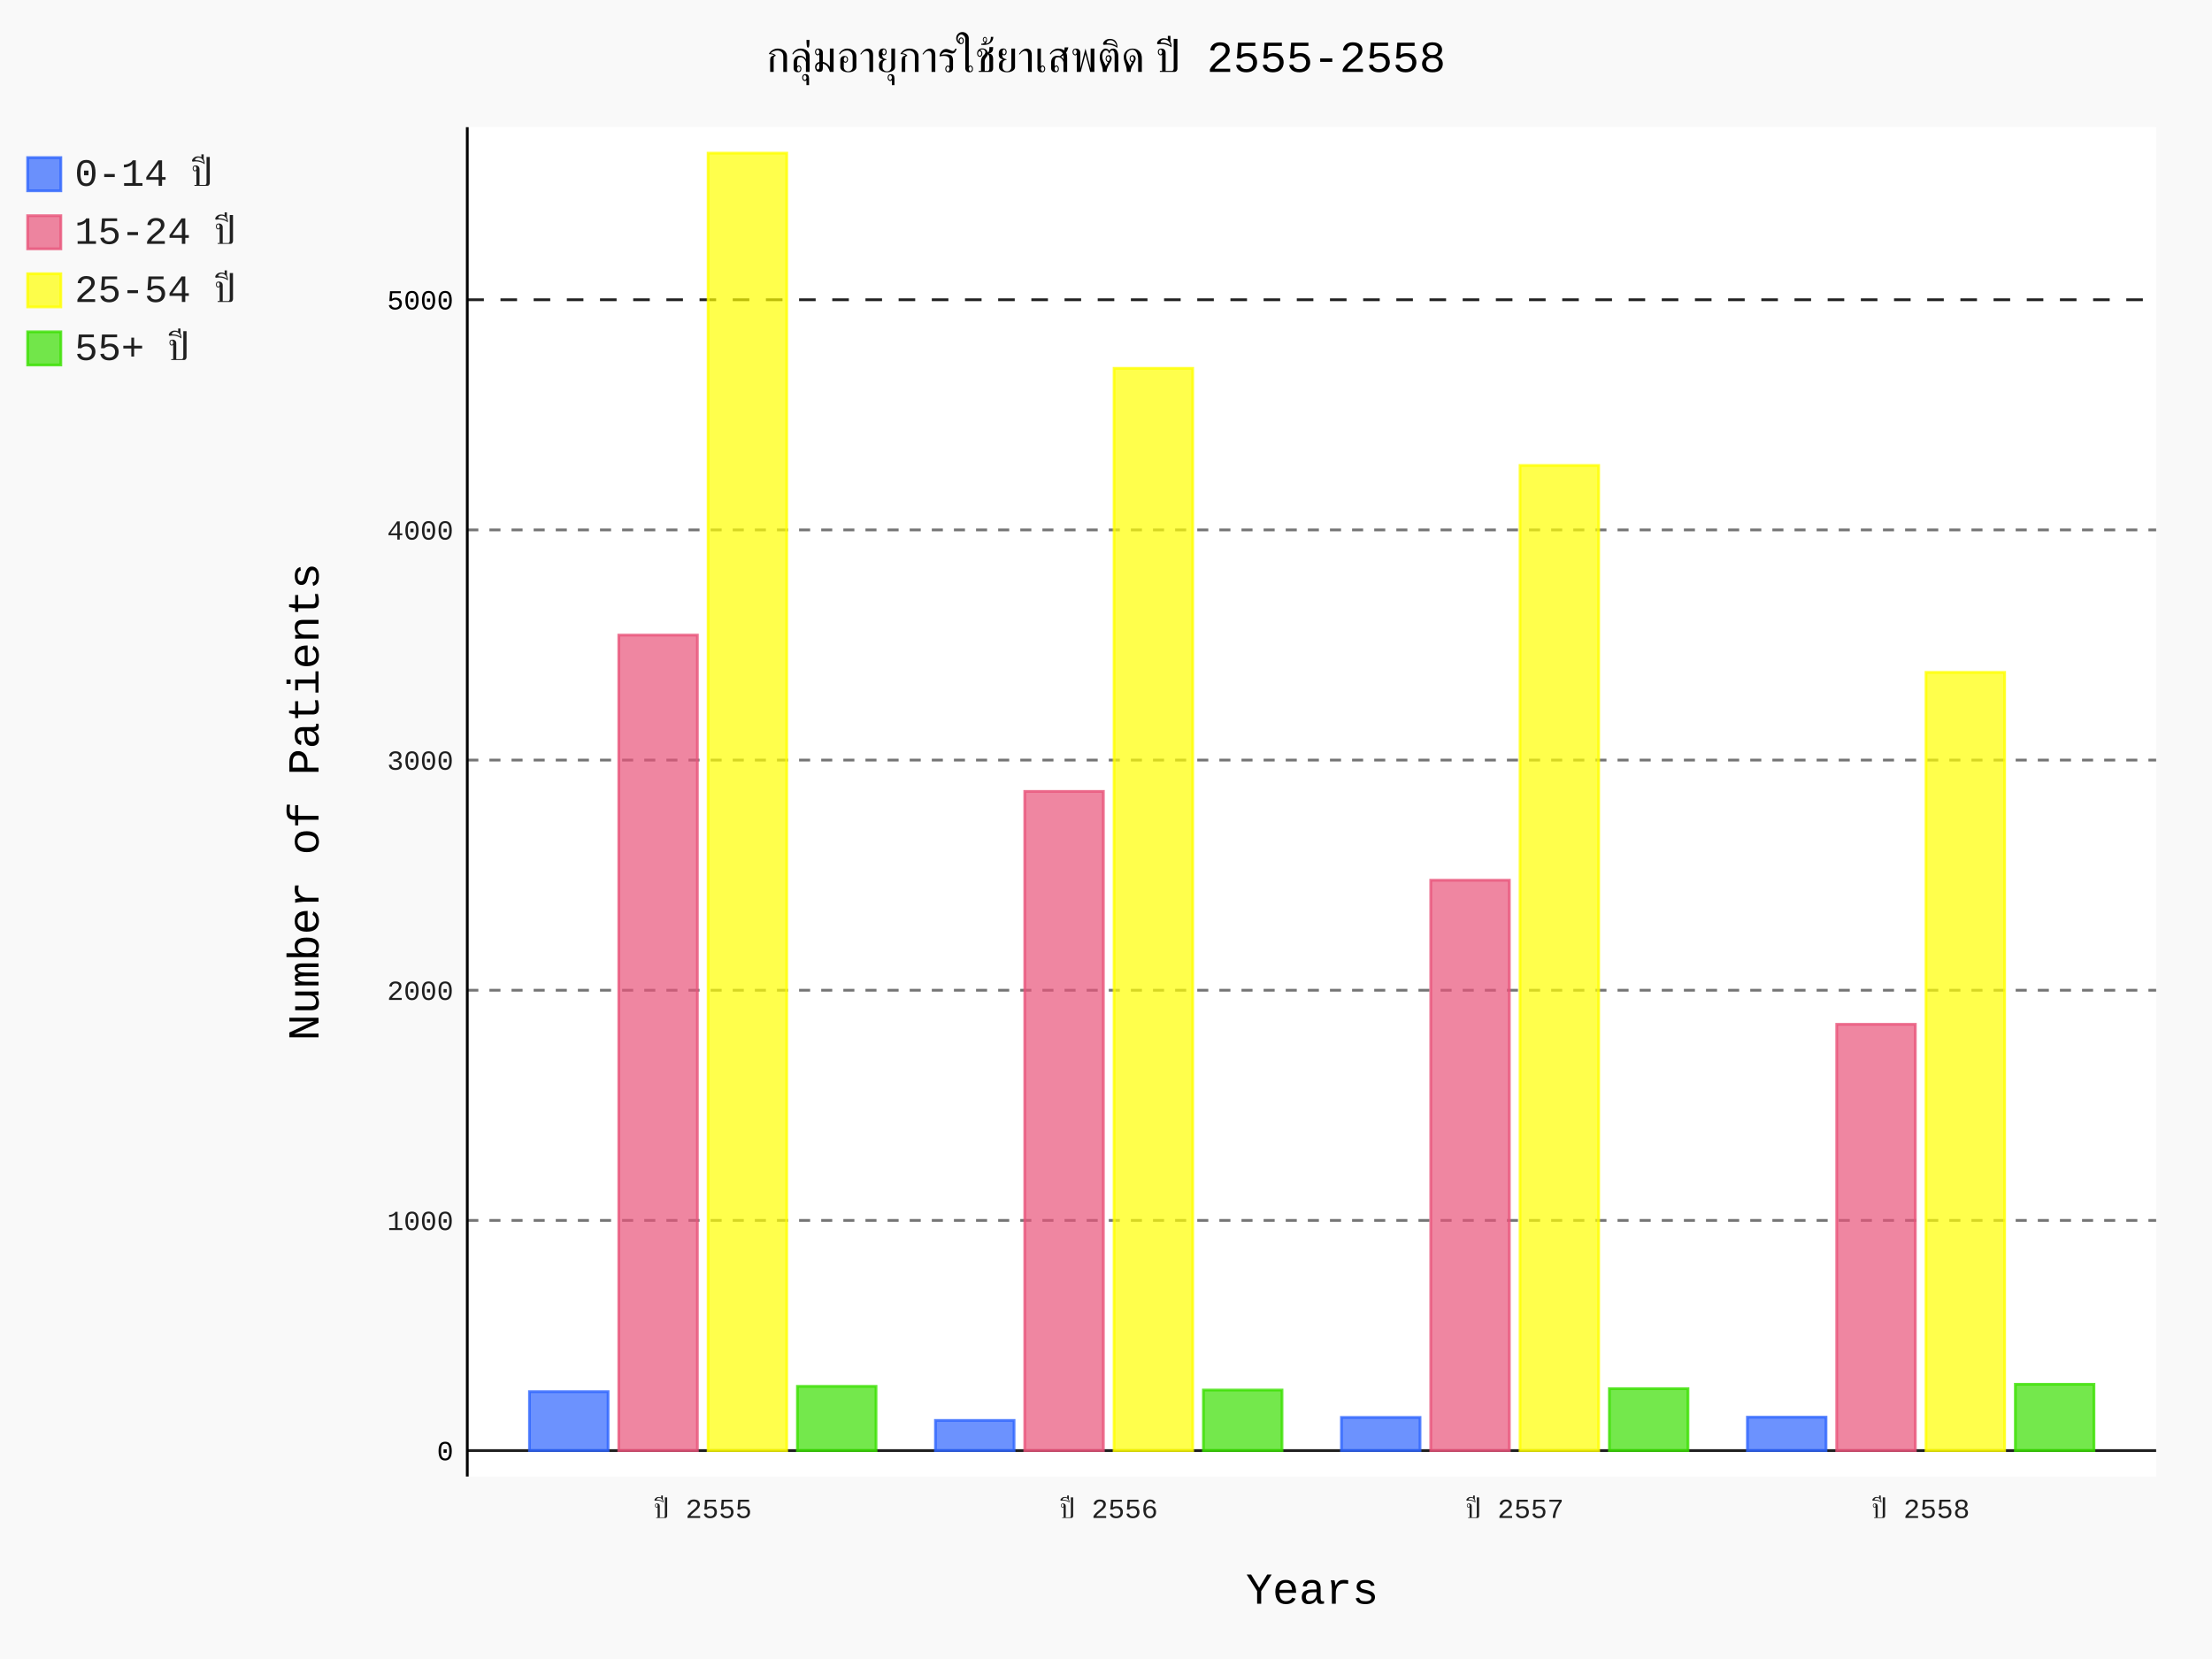
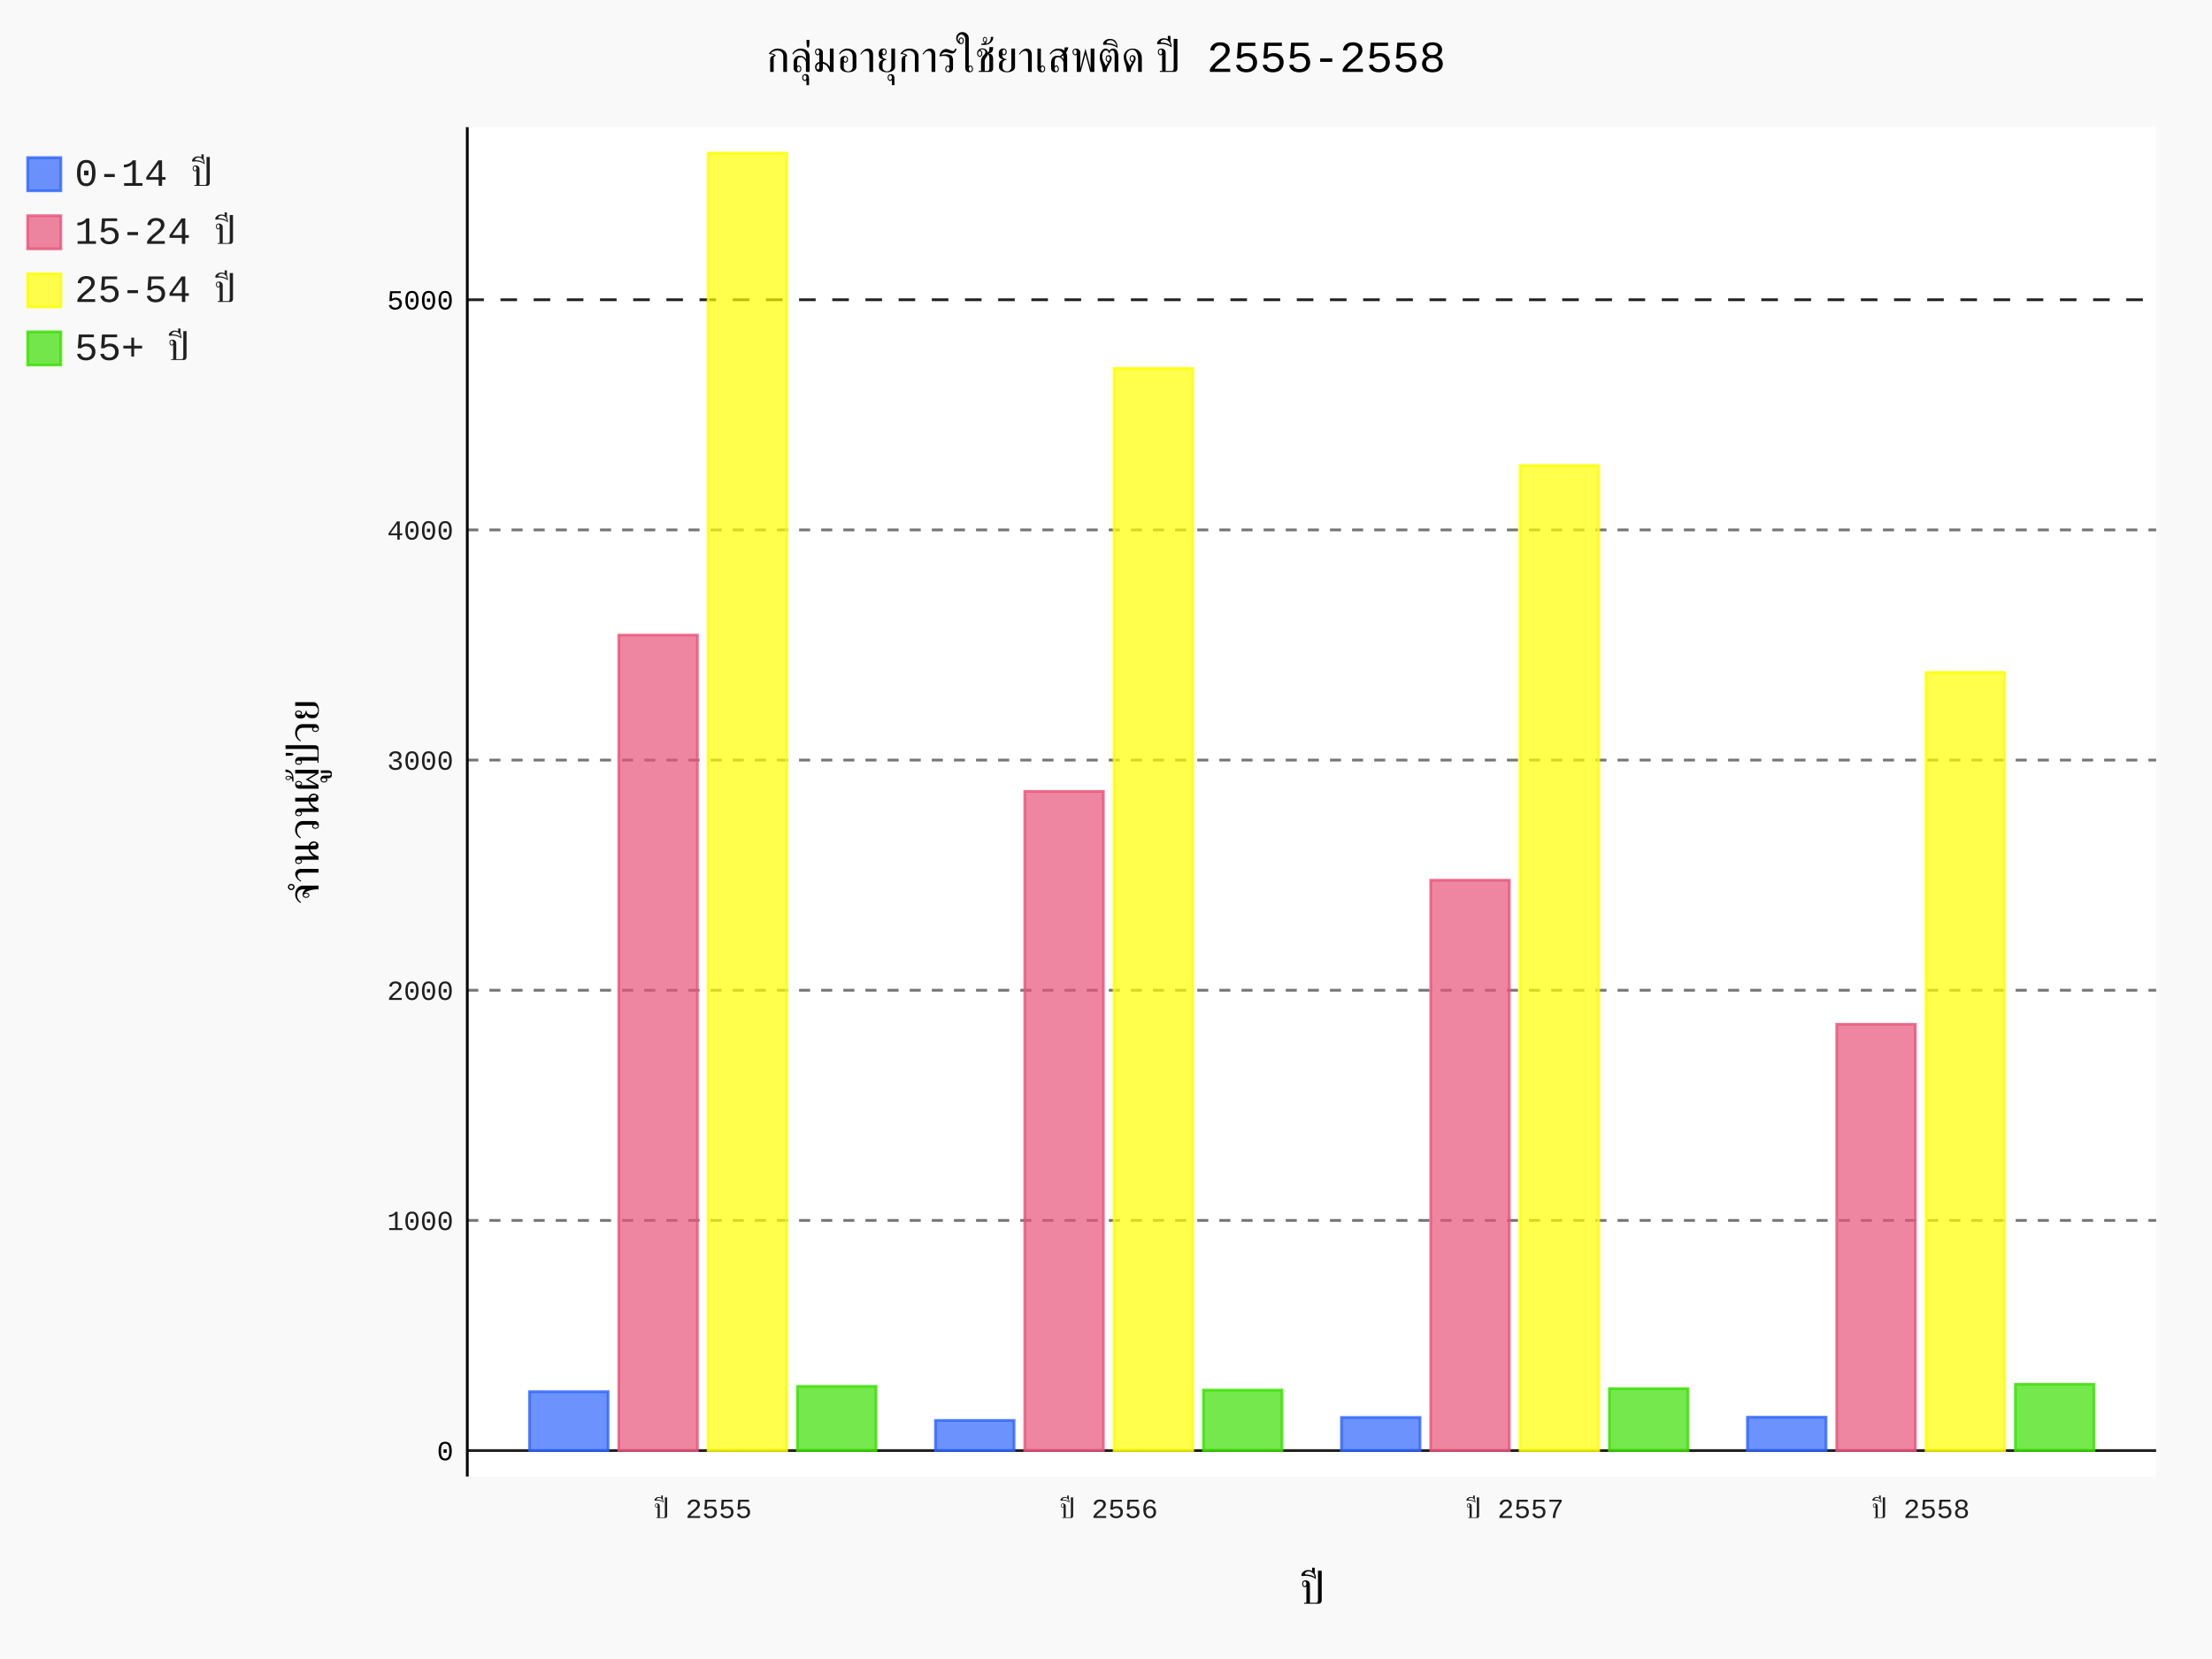
- <svg xmlns="http://www.w3.org/2000/svg" class="pygal-chart" id="chart-9ca3fd1c-d956-4cef-8039-ec391410674e" viewBox="0 0 800 600">
+ <svg xmlns="http://www.w3.org/2000/svg" class="pygal-chart" id="chart-4174e0b9-4bfe-4ff9-a3e8-3a4715352784" viewBox="0 0 800 600">
  <defs>
-     <style type="text/css">#chart-9ca3fd1c-d956-4cef-8039-ec391410674e{-webkit-user-select:none;-webkit-font-smoothing:antialiased;font-family:Consolas,"Liberation Mono",Menlo,Courier,monospace}#chart-9ca3fd1c-d956-4cef-8039-ec391410674e .title{font-family:Consolas,"Liberation Mono",Menlo,Courier,monospace;font-size:16px}#chart-9ca3fd1c-d956-4cef-8039-ec391410674e .legends .legend text{font-family:Consolas,"Liberation Mono",Menlo,Courier,monospace;font-size:14px}#chart-9ca3fd1c-d956-4cef-8039-ec391410674e .axis text{font-family:Consolas,"Liberation Mono",Menlo,Courier,monospace;font-size:10px}#chart-9ca3fd1c-d956-4cef-8039-ec391410674e .axis text.major{font-family:Consolas,"Liberation Mono",Menlo,Courier,monospace;font-size:10px}#chart-9ca3fd1c-d956-4cef-8039-ec391410674e .text-overlay text.value{font-family:Consolas,"Liberation Mono",Menlo,Courier,monospace;font-size:16px}#chart-9ca3fd1c-d956-4cef-8039-ec391410674e .text-overlay text.label{font-family:Consolas,"Liberation Mono",Menlo,Courier,monospace;font-size:10px}#chart-9ca3fd1c-d956-4cef-8039-ec391410674e .tooltip{font-family:Consolas,"Liberation Mono",Menlo,Courier,monospace;font-size:14px}#chart-9ca3fd1c-d956-4cef-8039-ec391410674e text.no_data{font-family:Consolas,"Liberation Mono",Menlo,Courier,monospace;font-size:64px}
- #chart-9ca3fd1c-d956-4cef-8039-ec391410674e{background-color:rgba(249,249,249,1)}#chart-9ca3fd1c-d956-4cef-8039-ec391410674e path,#chart-9ca3fd1c-d956-4cef-8039-ec391410674e line,#chart-9ca3fd1c-d956-4cef-8039-ec391410674e rect,#chart-9ca3fd1c-d956-4cef-8039-ec391410674e circle{-webkit-transition:150ms;-moz-transition:150ms;transition:150ms}#chart-9ca3fd1c-d956-4cef-8039-ec391410674e .graph &gt; .background{fill:rgba(249,249,249,1)}#chart-9ca3fd1c-d956-4cef-8039-ec391410674e .plot &gt; .background{fill:rgba(255,255,255,1)}#chart-9ca3fd1c-d956-4cef-8039-ec391410674e .graph{fill:rgba(0,0,0,.87)}#chart-9ca3fd1c-d956-4cef-8039-ec391410674e text.no_data{fill:rgba(0,0,0,1)}#chart-9ca3fd1c-d956-4cef-8039-ec391410674e .title{fill:rgba(0,0,0,1)}#chart-9ca3fd1c-d956-4cef-8039-ec391410674e .legends .legend text{fill:rgba(0,0,0,.87)}#chart-9ca3fd1c-d956-4cef-8039-ec391410674e .legends .legend:hover text{fill:rgba(0,0,0,1)}#chart-9ca3fd1c-d956-4cef-8039-ec391410674e .axis .line{stroke:rgba(0,0,0,1)}#chart-9ca3fd1c-d956-4cef-8039-ec391410674e .axis .guide.line{stroke:rgba(0,0,0,.54)}#chart-9ca3fd1c-d956-4cef-8039-ec391410674e .axis .major.line{stroke:rgba(0,0,0,.87)}#chart-9ca3fd1c-d956-4cef-8039-ec391410674e .axis text.major{fill:rgba(0,0,0,1)}#chart-9ca3fd1c-d956-4cef-8039-ec391410674e .axis.y .guides:hover .guide.line,#chart-9ca3fd1c-d956-4cef-8039-ec391410674e .line-graph .axis.x .guides:hover .guide.line,#chart-9ca3fd1c-d956-4cef-8039-ec391410674e .stackedline-graph .axis.x .guides:hover .guide.line,#chart-9ca3fd1c-d956-4cef-8039-ec391410674e .xy-graph .axis.x .guides:hover .guide.line{stroke:rgba(0,0,0,1)}#chart-9ca3fd1c-d956-4cef-8039-ec391410674e .axis .guides:hover text{fill:rgba(0,0,0,1)}#chart-9ca3fd1c-d956-4cef-8039-ec391410674e .reactive{fill-opacity:.7;stroke-opacity:.8}#chart-9ca3fd1c-d956-4cef-8039-ec391410674e .ci{stroke:rgba(0,0,0,.87)}#chart-9ca3fd1c-d956-4cef-8039-ec391410674e .reactive.active,#chart-9ca3fd1c-d956-4cef-8039-ec391410674e .active .reactive{fill-opacity:.8;stroke-opacity:.9;stroke-width:4}#chart-9ca3fd1c-d956-4cef-8039-ec391410674e .ci .reactive.active{stroke-width:1.5}#chart-9ca3fd1c-d956-4cef-8039-ec391410674e .series text{fill:rgba(0,0,0,1)}#chart-9ca3fd1c-d956-4cef-8039-ec391410674e .tooltip rect{fill:rgba(255,255,255,1);stroke:rgba(0,0,0,1);-webkit-transition:opacity 150ms;-moz-transition:opacity 150ms;transition:opacity 150ms}#chart-9ca3fd1c-d956-4cef-8039-ec391410674e .tooltip .label{fill:rgba(0,0,0,.87)}#chart-9ca3fd1c-d956-4cef-8039-ec391410674e .tooltip .label{fill:rgba(0,0,0,.87)}#chart-9ca3fd1c-d956-4cef-8039-ec391410674e .tooltip .legend{font-size:.8em;fill:rgba(0,0,0,.54)}#chart-9ca3fd1c-d956-4cef-8039-ec391410674e .tooltip .x_label{font-size:.6em;fill:rgba(0,0,0,1)}#chart-9ca3fd1c-d956-4cef-8039-ec391410674e .tooltip .xlink{font-size:.5em;text-decoration:underline}#chart-9ca3fd1c-d956-4cef-8039-ec391410674e .tooltip .value{font-size:1.5em}#chart-9ca3fd1c-d956-4cef-8039-ec391410674e .bound{font-size:.5em}#chart-9ca3fd1c-d956-4cef-8039-ec391410674e .max-value{font-size:.75em;fill:rgba(0,0,0,.54)}#chart-9ca3fd1c-d956-4cef-8039-ec391410674e .map-element{fill:rgba(255,255,255,1);stroke:rgba(0,0,0,.54) !important}#chart-9ca3fd1c-d956-4cef-8039-ec391410674e .map-element .reactive{fill-opacity:inherit;stroke-opacity:inherit}#chart-9ca3fd1c-d956-4cef-8039-ec391410674e .color-0,#chart-9ca3fd1c-d956-4cef-8039-ec391410674e .color-0 a:visited{stroke:#2E64FE;fill:#2E64FE}#chart-9ca3fd1c-d956-4cef-8039-ec391410674e .color-1,#chart-9ca3fd1c-d956-4cef-8039-ec391410674e .color-1 a:visited{stroke:#E8537A;fill:#E8537A}#chart-9ca3fd1c-d956-4cef-8039-ec391410674e .color-2,#chart-9ca3fd1c-d956-4cef-8039-ec391410674e .color-2 a:visited{stroke:#FFFF00;fill:#FFFF00}#chart-9ca3fd1c-d956-4cef-8039-ec391410674e .color-3,#chart-9ca3fd1c-d956-4cef-8039-ec391410674e .color-3 a:visited{stroke:#3ADF00;fill:#3ADF00}#chart-9ca3fd1c-d956-4cef-8039-ec391410674e .text-overlay .color-0 text{fill:black}#chart-9ca3fd1c-d956-4cef-8039-ec391410674e .text-overlay .color-1 text{fill:black}#chart-9ca3fd1c-d956-4cef-8039-ec391410674e .text-overlay .color-2 text{fill:black}#chart-9ca3fd1c-d956-4cef-8039-ec391410674e .text-overlay .color-3 text{fill:black}
- #chart-9ca3fd1c-d956-4cef-8039-ec391410674e text.no_data{text-anchor:middle}#chart-9ca3fd1c-d956-4cef-8039-ec391410674e .guide.line{fill:none}#chart-9ca3fd1c-d956-4cef-8039-ec391410674e .centered{text-anchor:middle}#chart-9ca3fd1c-d956-4cef-8039-ec391410674e .title{text-anchor:middle}#chart-9ca3fd1c-d956-4cef-8039-ec391410674e .legends .legend text{fill-opacity:1}#chart-9ca3fd1c-d956-4cef-8039-ec391410674e .axis.x text{text-anchor:middle}#chart-9ca3fd1c-d956-4cef-8039-ec391410674e .axis.x:not(.web) text[transform]{text-anchor:start}#chart-9ca3fd1c-d956-4cef-8039-ec391410674e .axis.x:not(.web) text[transform].backwards{text-anchor:end}#chart-9ca3fd1c-d956-4cef-8039-ec391410674e .axis.y text{text-anchor:end}#chart-9ca3fd1c-d956-4cef-8039-ec391410674e .axis.y text[transform].backwards{text-anchor:start}#chart-9ca3fd1c-d956-4cef-8039-ec391410674e .axis.y2 text{text-anchor:start}#chart-9ca3fd1c-d956-4cef-8039-ec391410674e .axis.y2 text[transform].backwards{text-anchor:end}#chart-9ca3fd1c-d956-4cef-8039-ec391410674e .axis .guide.line{stroke-dasharray:4,4}#chart-9ca3fd1c-d956-4cef-8039-ec391410674e .axis .major.guide.line{stroke-dasharray:6,6}#chart-9ca3fd1c-d956-4cef-8039-ec391410674e .horizontal .axis.y .guide.line,#chart-9ca3fd1c-d956-4cef-8039-ec391410674e .horizontal .axis.y2 .guide.line,#chart-9ca3fd1c-d956-4cef-8039-ec391410674e .vertical .axis.x .guide.line{opacity:0}#chart-9ca3fd1c-d956-4cef-8039-ec391410674e .horizontal .axis.always_show .guide.line,#chart-9ca3fd1c-d956-4cef-8039-ec391410674e .vertical .axis.always_show .guide.line{opacity:1 !important}#chart-9ca3fd1c-d956-4cef-8039-ec391410674e .axis.y .guides:hover .guide.line,#chart-9ca3fd1c-d956-4cef-8039-ec391410674e .axis.y2 .guides:hover .guide.line,#chart-9ca3fd1c-d956-4cef-8039-ec391410674e .axis.x .guides:hover .guide.line{opacity:1}#chart-9ca3fd1c-d956-4cef-8039-ec391410674e .axis .guides:hover text{opacity:1}#chart-9ca3fd1c-d956-4cef-8039-ec391410674e .nofill{fill:none}#chart-9ca3fd1c-d956-4cef-8039-ec391410674e .subtle-fill{fill-opacity:.2}#chart-9ca3fd1c-d956-4cef-8039-ec391410674e .dot{stroke-width:1px;fill-opacity:1}#chart-9ca3fd1c-d956-4cef-8039-ec391410674e .dot.active{stroke-width:5px}#chart-9ca3fd1c-d956-4cef-8039-ec391410674e .dot.negative{fill:transparent}#chart-9ca3fd1c-d956-4cef-8039-ec391410674e text,#chart-9ca3fd1c-d956-4cef-8039-ec391410674e tspan{stroke:none !important}#chart-9ca3fd1c-d956-4cef-8039-ec391410674e .series text.active{opacity:1}#chart-9ca3fd1c-d956-4cef-8039-ec391410674e .tooltip rect{fill-opacity:.95;stroke-width:.5}#chart-9ca3fd1c-d956-4cef-8039-ec391410674e .tooltip text{fill-opacity:1}#chart-9ca3fd1c-d956-4cef-8039-ec391410674e .showable{visibility:hidden}#chart-9ca3fd1c-d956-4cef-8039-ec391410674e .showable.shown{visibility:visible}#chart-9ca3fd1c-d956-4cef-8039-ec391410674e .gauge-background{fill:rgba(229,229,229,1);stroke:none}#chart-9ca3fd1c-d956-4cef-8039-ec391410674e .bg-lines{stroke:rgba(249,249,249,1);stroke-width:2px}</style>
+     <style type="text/css">#chart-4174e0b9-4bfe-4ff9-a3e8-3a4715352784{-webkit-user-select:none;-webkit-font-smoothing:antialiased;font-family:Consolas,"Liberation Mono",Menlo,Courier,monospace}#chart-4174e0b9-4bfe-4ff9-a3e8-3a4715352784 .title{font-family:Consolas,"Liberation Mono",Menlo,Courier,monospace;font-size:16px}#chart-4174e0b9-4bfe-4ff9-a3e8-3a4715352784 .legends .legend text{font-family:Consolas,"Liberation Mono",Menlo,Courier,monospace;font-size:14px}#chart-4174e0b9-4bfe-4ff9-a3e8-3a4715352784 .axis text{font-family:Consolas,"Liberation Mono",Menlo,Courier,monospace;font-size:10px}#chart-4174e0b9-4bfe-4ff9-a3e8-3a4715352784 .axis text.major{font-family:Consolas,"Liberation Mono",Menlo,Courier,monospace;font-size:10px}#chart-4174e0b9-4bfe-4ff9-a3e8-3a4715352784 .text-overlay text.value{font-family:Consolas,"Liberation Mono",Menlo,Courier,monospace;font-size:16px}#chart-4174e0b9-4bfe-4ff9-a3e8-3a4715352784 .text-overlay text.label{font-family:Consolas,"Liberation Mono",Menlo,Courier,monospace;font-size:10px}#chart-4174e0b9-4bfe-4ff9-a3e8-3a4715352784 .tooltip{font-family:Consolas,"Liberation Mono",Menlo,Courier,monospace;font-size:14px}#chart-4174e0b9-4bfe-4ff9-a3e8-3a4715352784 text.no_data{font-family:Consolas,"Liberation Mono",Menlo,Courier,monospace;font-size:64px}
+ #chart-4174e0b9-4bfe-4ff9-a3e8-3a4715352784{background-color:rgba(249,249,249,1)}#chart-4174e0b9-4bfe-4ff9-a3e8-3a4715352784 path,#chart-4174e0b9-4bfe-4ff9-a3e8-3a4715352784 line,#chart-4174e0b9-4bfe-4ff9-a3e8-3a4715352784 rect,#chart-4174e0b9-4bfe-4ff9-a3e8-3a4715352784 circle{-webkit-transition:150ms;-moz-transition:150ms;transition:150ms}#chart-4174e0b9-4bfe-4ff9-a3e8-3a4715352784 .graph &gt; .background{fill:rgba(249,249,249,1)}#chart-4174e0b9-4bfe-4ff9-a3e8-3a4715352784 .plot &gt; .background{fill:rgba(255,255,255,1)}#chart-4174e0b9-4bfe-4ff9-a3e8-3a4715352784 .graph{fill:rgba(0,0,0,.87)}#chart-4174e0b9-4bfe-4ff9-a3e8-3a4715352784 text.no_data{fill:rgba(0,0,0,1)}#chart-4174e0b9-4bfe-4ff9-a3e8-3a4715352784 .title{fill:rgba(0,0,0,1)}#chart-4174e0b9-4bfe-4ff9-a3e8-3a4715352784 .legends .legend text{fill:rgba(0,0,0,.87)}#chart-4174e0b9-4bfe-4ff9-a3e8-3a4715352784 .legends .legend:hover text{fill:rgba(0,0,0,1)}#chart-4174e0b9-4bfe-4ff9-a3e8-3a4715352784 .axis .line{stroke:rgba(0,0,0,1)}#chart-4174e0b9-4bfe-4ff9-a3e8-3a4715352784 .axis .guide.line{stroke:rgba(0,0,0,.54)}#chart-4174e0b9-4bfe-4ff9-a3e8-3a4715352784 .axis .major.line{stroke:rgba(0,0,0,.87)}#chart-4174e0b9-4bfe-4ff9-a3e8-3a4715352784 .axis text.major{fill:rgba(0,0,0,1)}#chart-4174e0b9-4bfe-4ff9-a3e8-3a4715352784 .axis.y .guides:hover .guide.line,#chart-4174e0b9-4bfe-4ff9-a3e8-3a4715352784 .line-graph .axis.x .guides:hover .guide.line,#chart-4174e0b9-4bfe-4ff9-a3e8-3a4715352784 .stackedline-graph .axis.x .guides:hover .guide.line,#chart-4174e0b9-4bfe-4ff9-a3e8-3a4715352784 .xy-graph .axis.x .guides:hover .guide.line{stroke:rgba(0,0,0,1)}#chart-4174e0b9-4bfe-4ff9-a3e8-3a4715352784 .axis .guides:hover text{fill:rgba(0,0,0,1)}#chart-4174e0b9-4bfe-4ff9-a3e8-3a4715352784 .reactive{fill-opacity:.7;stroke-opacity:.8}#chart-4174e0b9-4bfe-4ff9-a3e8-3a4715352784 .ci{stroke:rgba(0,0,0,.87)}#chart-4174e0b9-4bfe-4ff9-a3e8-3a4715352784 .reactive.active,#chart-4174e0b9-4bfe-4ff9-a3e8-3a4715352784 .active .reactive{fill-opacity:.8;stroke-opacity:.9;stroke-width:4}#chart-4174e0b9-4bfe-4ff9-a3e8-3a4715352784 .ci .reactive.active{stroke-width:1.5}#chart-4174e0b9-4bfe-4ff9-a3e8-3a4715352784 .series text{fill:rgba(0,0,0,1)}#chart-4174e0b9-4bfe-4ff9-a3e8-3a4715352784 .tooltip rect{fill:rgba(255,255,255,1);stroke:rgba(0,0,0,1);-webkit-transition:opacity 150ms;-moz-transition:opacity 150ms;transition:opacity 150ms}#chart-4174e0b9-4bfe-4ff9-a3e8-3a4715352784 .tooltip .label{fill:rgba(0,0,0,.87)}#chart-4174e0b9-4bfe-4ff9-a3e8-3a4715352784 .tooltip .label{fill:rgba(0,0,0,.87)}#chart-4174e0b9-4bfe-4ff9-a3e8-3a4715352784 .tooltip .legend{font-size:.8em;fill:rgba(0,0,0,.54)}#chart-4174e0b9-4bfe-4ff9-a3e8-3a4715352784 .tooltip .x_label{font-size:.6em;fill:rgba(0,0,0,1)}#chart-4174e0b9-4bfe-4ff9-a3e8-3a4715352784 .tooltip .xlink{font-size:.5em;text-decoration:underline}#chart-4174e0b9-4bfe-4ff9-a3e8-3a4715352784 .tooltip .value{font-size:1.5em}#chart-4174e0b9-4bfe-4ff9-a3e8-3a4715352784 .bound{font-size:.5em}#chart-4174e0b9-4bfe-4ff9-a3e8-3a4715352784 .max-value{font-size:.75em;fill:rgba(0,0,0,.54)}#chart-4174e0b9-4bfe-4ff9-a3e8-3a4715352784 .map-element{fill:rgba(255,255,255,1);stroke:rgba(0,0,0,.54) !important}#chart-4174e0b9-4bfe-4ff9-a3e8-3a4715352784 .map-element .reactive{fill-opacity:inherit;stroke-opacity:inherit}#chart-4174e0b9-4bfe-4ff9-a3e8-3a4715352784 .color-0,#chart-4174e0b9-4bfe-4ff9-a3e8-3a4715352784 .color-0 a:visited{stroke:#2E64FE;fill:#2E64FE}#chart-4174e0b9-4bfe-4ff9-a3e8-3a4715352784 .color-1,#chart-4174e0b9-4bfe-4ff9-a3e8-3a4715352784 .color-1 a:visited{stroke:#E8537A;fill:#E8537A}#chart-4174e0b9-4bfe-4ff9-a3e8-3a4715352784 .color-2,#chart-4174e0b9-4bfe-4ff9-a3e8-3a4715352784 .color-2 a:visited{stroke:#FFFF00;fill:#FFFF00}#chart-4174e0b9-4bfe-4ff9-a3e8-3a4715352784 .color-3,#chart-4174e0b9-4bfe-4ff9-a3e8-3a4715352784 .color-3 a:visited{stroke:#3ADF00;fill:#3ADF00}#chart-4174e0b9-4bfe-4ff9-a3e8-3a4715352784 .text-overlay .color-0 text{fill:black}#chart-4174e0b9-4bfe-4ff9-a3e8-3a4715352784 .text-overlay .color-1 text{fill:black}#chart-4174e0b9-4bfe-4ff9-a3e8-3a4715352784 .text-overlay .color-2 text{fill:black}#chart-4174e0b9-4bfe-4ff9-a3e8-3a4715352784 .text-overlay .color-3 text{fill:black}
+ #chart-4174e0b9-4bfe-4ff9-a3e8-3a4715352784 text.no_data{text-anchor:middle}#chart-4174e0b9-4bfe-4ff9-a3e8-3a4715352784 .guide.line{fill:none}#chart-4174e0b9-4bfe-4ff9-a3e8-3a4715352784 .centered{text-anchor:middle}#chart-4174e0b9-4bfe-4ff9-a3e8-3a4715352784 .title{text-anchor:middle}#chart-4174e0b9-4bfe-4ff9-a3e8-3a4715352784 .legends .legend text{fill-opacity:1}#chart-4174e0b9-4bfe-4ff9-a3e8-3a4715352784 .axis.x text{text-anchor:middle}#chart-4174e0b9-4bfe-4ff9-a3e8-3a4715352784 .axis.x:not(.web) text[transform]{text-anchor:start}#chart-4174e0b9-4bfe-4ff9-a3e8-3a4715352784 .axis.x:not(.web) text[transform].backwards{text-anchor:end}#chart-4174e0b9-4bfe-4ff9-a3e8-3a4715352784 .axis.y text{text-anchor:end}#chart-4174e0b9-4bfe-4ff9-a3e8-3a4715352784 .axis.y text[transform].backwards{text-anchor:start}#chart-4174e0b9-4bfe-4ff9-a3e8-3a4715352784 .axis.y2 text{text-anchor:start}#chart-4174e0b9-4bfe-4ff9-a3e8-3a4715352784 .axis.y2 text[transform].backwards{text-anchor:end}#chart-4174e0b9-4bfe-4ff9-a3e8-3a4715352784 .axis .guide.line{stroke-dasharray:4,4}#chart-4174e0b9-4bfe-4ff9-a3e8-3a4715352784 .axis .major.guide.line{stroke-dasharray:6,6}#chart-4174e0b9-4bfe-4ff9-a3e8-3a4715352784 .horizontal .axis.y .guide.line,#chart-4174e0b9-4bfe-4ff9-a3e8-3a4715352784 .horizontal .axis.y2 .guide.line,#chart-4174e0b9-4bfe-4ff9-a3e8-3a4715352784 .vertical .axis.x .guide.line{opacity:0}#chart-4174e0b9-4bfe-4ff9-a3e8-3a4715352784 .horizontal .axis.always_show .guide.line,#chart-4174e0b9-4bfe-4ff9-a3e8-3a4715352784 .vertical .axis.always_show .guide.line{opacity:1 !important}#chart-4174e0b9-4bfe-4ff9-a3e8-3a4715352784 .axis.y .guides:hover .guide.line,#chart-4174e0b9-4bfe-4ff9-a3e8-3a4715352784 .axis.y2 .guides:hover .guide.line,#chart-4174e0b9-4bfe-4ff9-a3e8-3a4715352784 .axis.x .guides:hover .guide.line{opacity:1}#chart-4174e0b9-4bfe-4ff9-a3e8-3a4715352784 .axis .guides:hover text{opacity:1}#chart-4174e0b9-4bfe-4ff9-a3e8-3a4715352784 .nofill{fill:none}#chart-4174e0b9-4bfe-4ff9-a3e8-3a4715352784 .subtle-fill{fill-opacity:.2}#chart-4174e0b9-4bfe-4ff9-a3e8-3a4715352784 .dot{stroke-width:1px;fill-opacity:1}#chart-4174e0b9-4bfe-4ff9-a3e8-3a4715352784 .dot.active{stroke-width:5px}#chart-4174e0b9-4bfe-4ff9-a3e8-3a4715352784 .dot.negative{fill:transparent}#chart-4174e0b9-4bfe-4ff9-a3e8-3a4715352784 text,#chart-4174e0b9-4bfe-4ff9-a3e8-3a4715352784 tspan{stroke:none !important}#chart-4174e0b9-4bfe-4ff9-a3e8-3a4715352784 .series text.active{opacity:1}#chart-4174e0b9-4bfe-4ff9-a3e8-3a4715352784 .tooltip rect{fill-opacity:.95;stroke-width:.5}#chart-4174e0b9-4bfe-4ff9-a3e8-3a4715352784 .tooltip text{fill-opacity:1}#chart-4174e0b9-4bfe-4ff9-a3e8-3a4715352784 .showable{visibility:hidden}#chart-4174e0b9-4bfe-4ff9-a3e8-3a4715352784 .showable.shown{visibility:visible}#chart-4174e0b9-4bfe-4ff9-a3e8-3a4715352784 .gauge-background{fill:rgba(229,229,229,1);stroke:none}#chart-4174e0b9-4bfe-4ff9-a3e8-3a4715352784 .bg-lines{stroke:rgba(249,249,249,1);stroke-width:2px}</style>
  </defs>
  <g class="graph bar-graph vertical">
    <rect class="background" height="600" width="800" x="0" y="0" />
    <g class="plot" transform="translate(169, 46)">
      <rect class="background" height="488" width="610.8" x="0" y="0" />
      <g class="axis y">
        <g class="guides">
          <path class="axis major line" d="M0 478.615 h610.8" />
          <text class="major" x="-5" y="482.115">0</text>
        </g>
        <g class="guides">
          <path class="guide line" d="M0 395.374 h610.8" />
          <text class="" x="-5" y="398.874">1000</text>
        </g>
        <g class="guides">
          <path class="guide line" d="M0 312.133 h610.8" />
          <text class="" x="-5" y="315.633">2000</text>
        </g>
        <g class="guides">
          <path class="guide line" d="M0 228.892 h610.8" />
          <text class="" x="-5" y="232.392">3000</text>
        </g>
        <g class="guides">
          <path class="guide line" d="M0 145.65 h610.8" />
          <text class="" x="-5" y="149.15">4000</text>
        </g>
        <g class="guides">
          <path class="major guide line" d="M0 62.409 h610.8" />
          <text class="major" x="-5" y="65.909">5000</text>
        </g>
      </g>
      <g class="axis x">
        <path class="line" d="M0 0 v488" />
        <g class="guides">
          <path class="guide line" d="M85.16 0 v488" />
          <text class="" x="85.16" y="503.0">ปี 2555</text>
        </g>
        <g class="guides">
          <path class="guide line" d="M231.987 0 v488" />
          <text class="" x="231.987" y="503.0">ปี 2556</text>
        </g>
        <g class="guides">
          <path class="guide line" d="M378.813 0 v488" />
          <text class="" x="378.813" y="503.0">ปี 2557</text>
        </g>
        <g class="guides">
          <path class="guide line" d="M525.64 0 v488" />
          <text class="" x="525.64" y="503.0">ปี 2558</text>
        </g>
      </g>
      <g class="series serie-0 color-0">
        <g class="bars">
          <g class="bar">
            <rect class="rect reactive tooltip-trigger" height="21.31" rx="0" ry="0" width="28.426" x="22.494" y="457.306" />
          </g>
          <g class="bar">
            <rect class="rect reactive tooltip-trigger" height="10.905" rx="0" ry="0" width="28.426" x="169.321" y="467.711" />
          </g>
          <g class="bar">
            <rect class="rect reactive tooltip-trigger" height="11.987" rx="0" ry="0" width="28.426" x="316.148" y="466.629" />
          </g>
          <g class="bar">
            <rect class="rect reactive tooltip-trigger" height="12.07" rx="0" ry="0" width="28.426" x="462.975" y="466.545" />
          </g>
        </g>
      </g>
      <g class="series serie-1 color-1">
        <g class="bars">
          <g class="bar">
            <rect class="rect reactive tooltip-trigger" height="294.924" rx="0" ry="0" width="28.426" x="54.796" y="183.692" />
          </g>
          <g class="bar">
            <rect class="rect reactive tooltip-trigger" height="238.403" rx="0" ry="0" width="28.426" x="201.623" y="240.213" />
          </g>
          <g class="bar">
            <rect class="rect reactive tooltip-trigger" height="206.272" rx="0" ry="0" width="28.426" x="348.45" y="272.344" />
          </g>
          <g class="bar">
            <rect class="rect reactive tooltip-trigger" height="154.163" rx="0" ry="0" width="28.426" x="495.277" y="324.453" />
          </g>
        </g>
      </g>
      <g class="series serie-2 color-2">
        <g class="bars">
          <g class="bar">
            <rect class="rect reactive tooltip-trigger" height="469.231" rx="0" ry="0" width="28.426" x="87.098" y="9.385" />
          </g>
          <g class="bar">
            <rect class="rect reactive tooltip-trigger" height="391.4" rx="0" ry="0" width="28.426" x="233.925" y="87.215" />
          </g>
          <g class="bar">
            <rect class="rect reactive tooltip-trigger" height="356.272" rx="0" ry="0" width="28.426" x="380.752" y="122.343" />
          </g>
          <g class="bar">
            <rect class="rect reactive tooltip-trigger" height="281.439" rx="0" ry="0" width="28.426" x="527.578" y="197.177" />
          </g>
        </g>
      </g>
      <g class="series serie-3 color-3">
        <g class="bars">
          <g class="bar">
            <rect class="rect reactive tooltip-trigger" height="23.224" rx="0" ry="0" width="28.426" x="119.4" y="455.391" />
          </g>
          <g class="bar">
            <rect class="rect reactive tooltip-trigger" height="21.892" rx="0" ry="0" width="28.426" x="266.227" y="456.723" />
          </g>
          <g class="bar">
            <rect class="rect reactive tooltip-trigger" height="22.392" rx="0" ry="0" width="28.426" x="413.053" y="456.223" />
          </g>
          <g class="bar">
            <rect class="rect reactive tooltip-trigger" height="23.973" rx="0" ry="0" width="28.426" x="559.88" y="454.642" />
          </g>
        </g>
      </g>
    </g>
    <g class="titles">
      <text class="title plot_title" x="400.0" y="26">กลุ่มอายุการใช้ยาเสพติด ปี 2555-2558</text>
-       <text class="title" x="474.6" y="580">Years</text>
-       <text class="title" transform="rotate(-90 89.2 290)" x="89.2" y="316.0">Number of Patients</text>
+       <text class="title" x="474.6" y="580">ปี</text>
+       <text class="title" transform="rotate(-90 89.2 290)" x="89.2" y="316.0">จำนวนผู้ป่วย</text>
    </g>
    <g class="plot overlay" transform="translate(169, 46)">
      <g class="series serie-0 color-0" />
      <g class="series serie-1 color-1" />
      <g class="series serie-2 color-2" />
      <g class="series serie-3 color-3" />
    </g>
    <g class="plot text-overlay" transform="translate(169, 46)">
      <g class="series serie-0 color-0" />
      <g class="series serie-1 color-1" />
      <g class="series serie-2 color-2" />
      <g class="series serie-3 color-3" />
    </g>
    <g class="plot tooltip-overlay" transform="translate(169, 46)">
      <g class="tooltip" style="opacity: 0" transform="translate(0 0)">
        <rect class="tooltip-box" height="0" rx="0" ry="0" width="0" />
        <g class="text" />
      </g>
    </g>
    <g class="legends" transform="translate(10, 56)">
      <g class="legend reactive activate-serie" id="activate-serie-0">
        <rect class="color-0 reactive" height="12" width="12" x="0.0" y="1.0" />
        <text x="17.0" y="11.2">0-14 ปี</text>
      </g>
      <g class="legend reactive activate-serie" id="activate-serie-1">
        <rect class="color-1 reactive" height="12" width="12" x="0.0" y="22.0" />
        <text x="17.0" y="32.2">15-24 ปี</text>
      </g>
      <g class="legend reactive activate-serie" id="activate-serie-2">
        <rect class="color-2 reactive" height="12" width="12" x="0.0" y="43.0" />
        <text x="17.0" y="53.2">25-54 ปี</text>
      </g>
      <g class="legend reactive activate-serie" id="activate-serie-3">
        <rect class="color-3 reactive" height="12" width="12" x="0.0" y="64.0" />
        <text x="17.0" y="74.2">55+ ปี</text>
      </g>
    </g>
    <g class="legends" transform="translate(790, 56)" />
  </g>
</svg>
